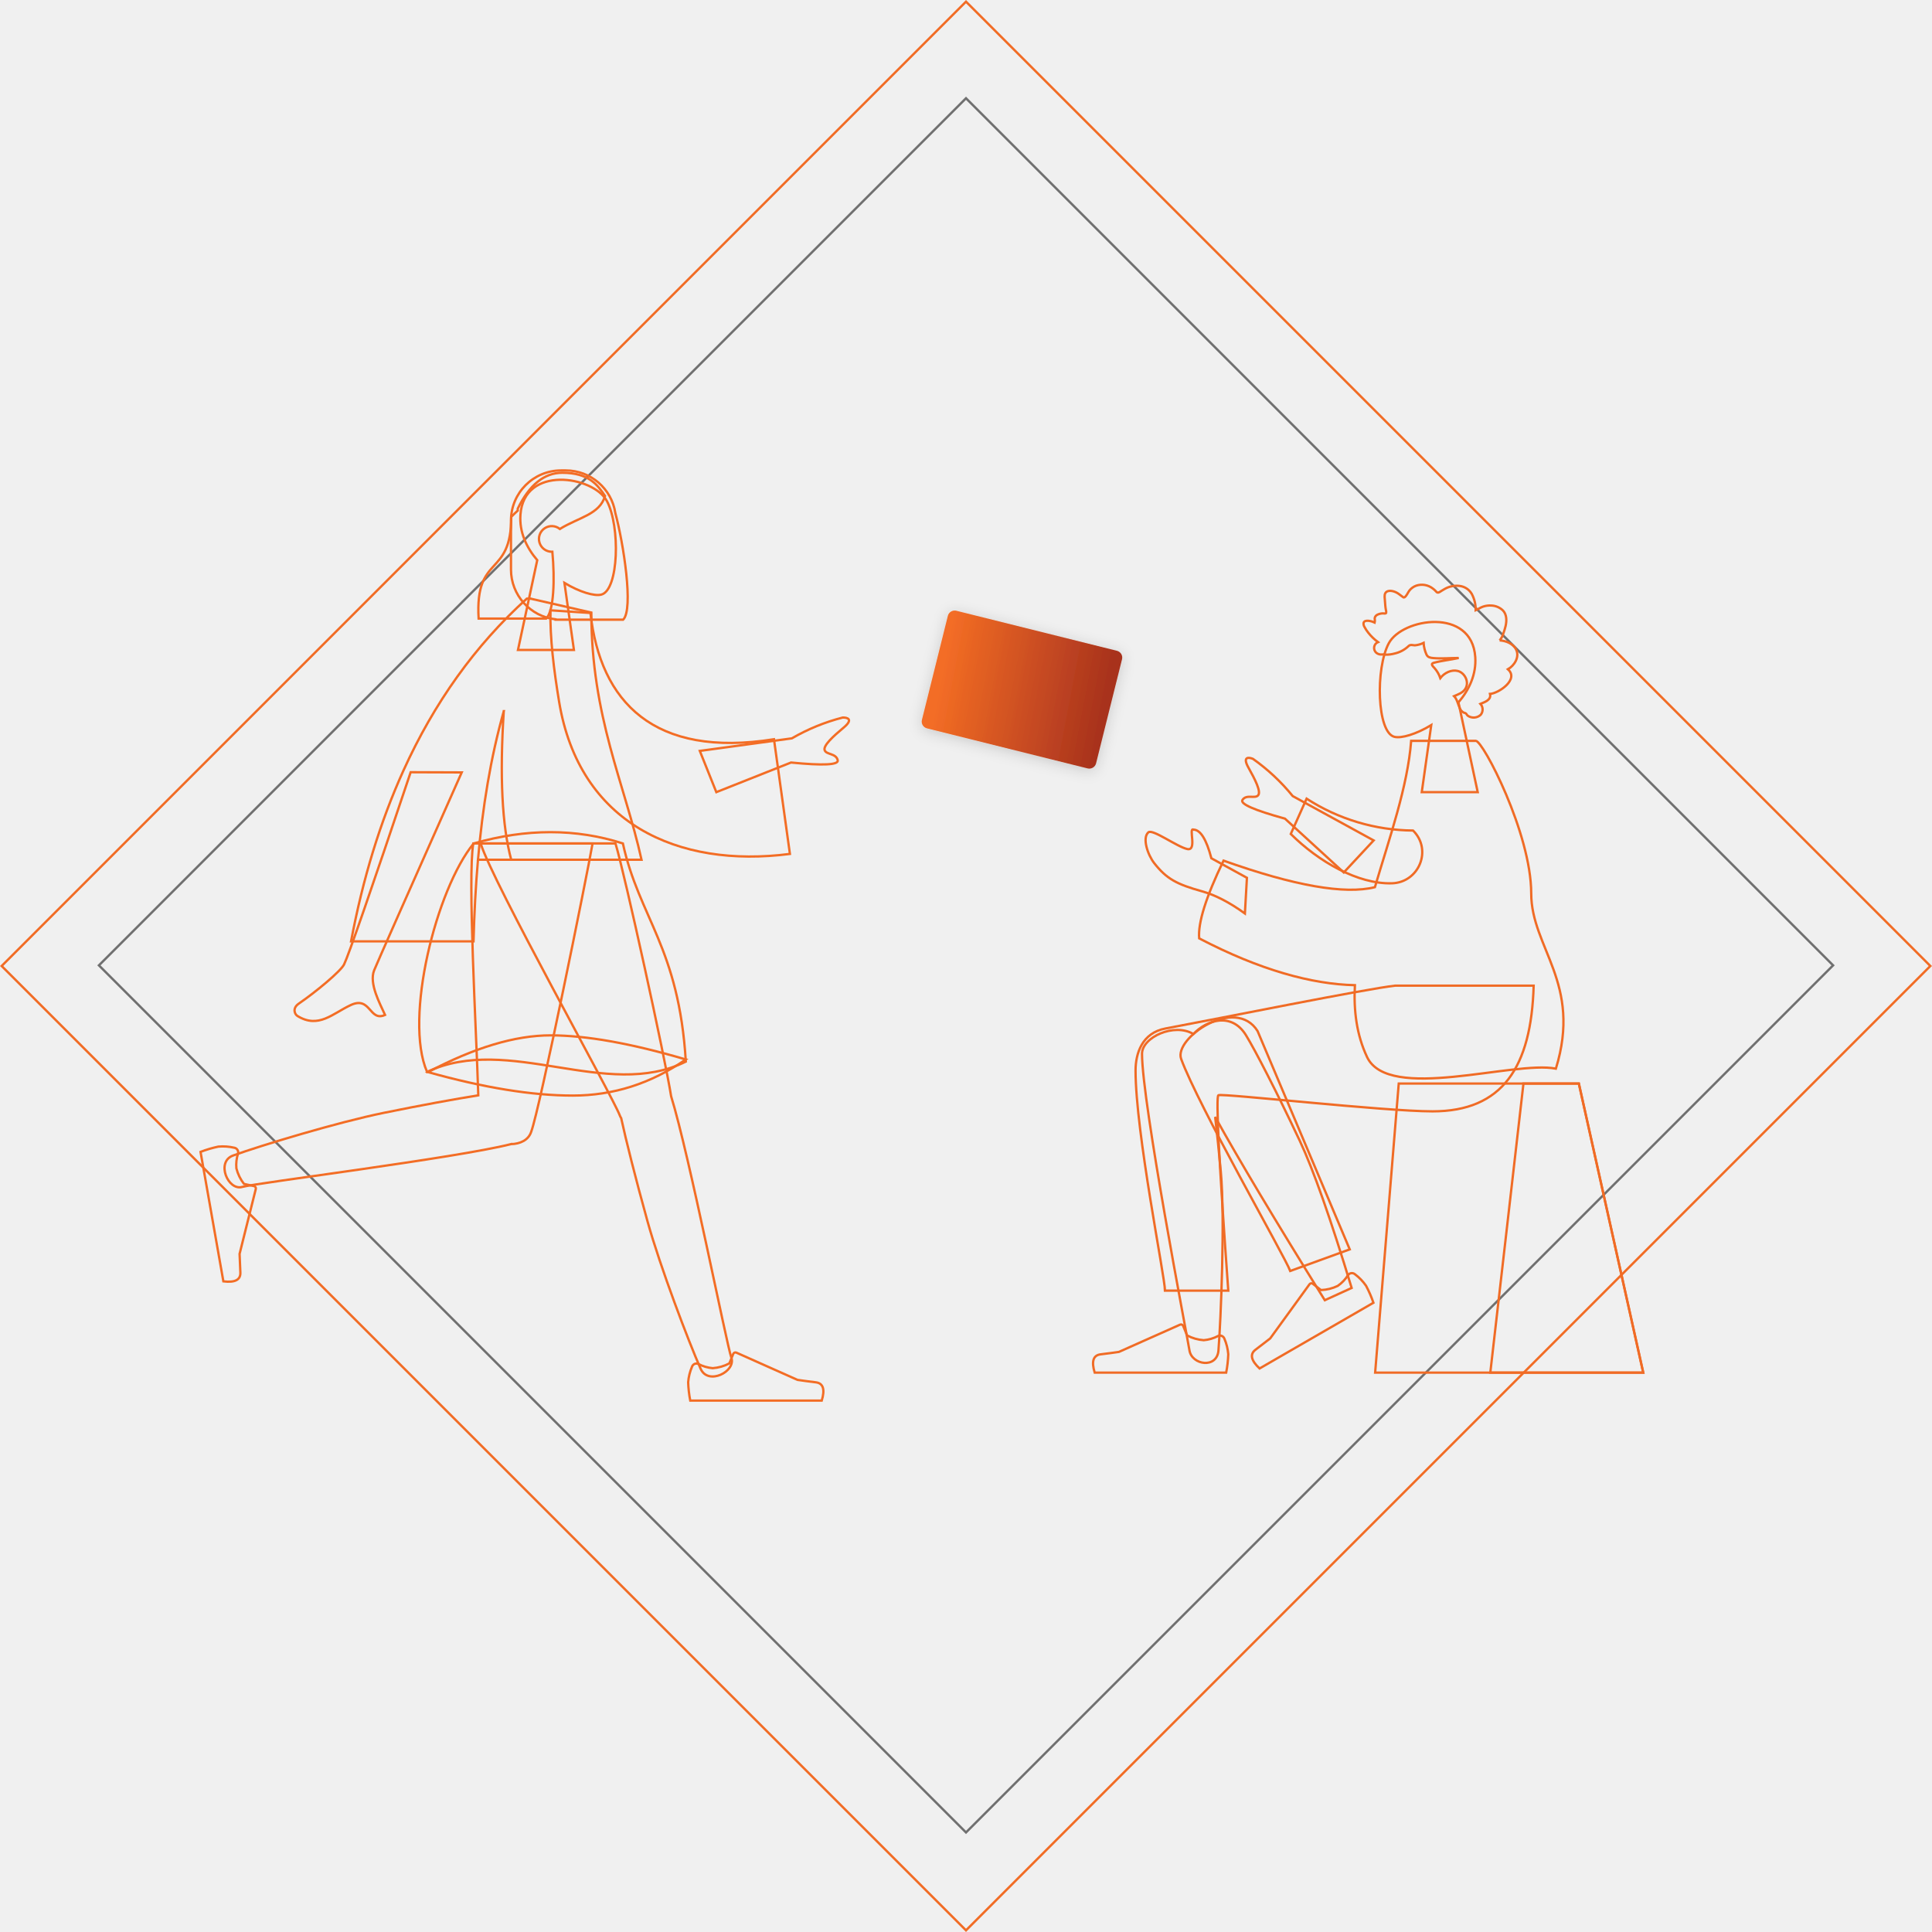
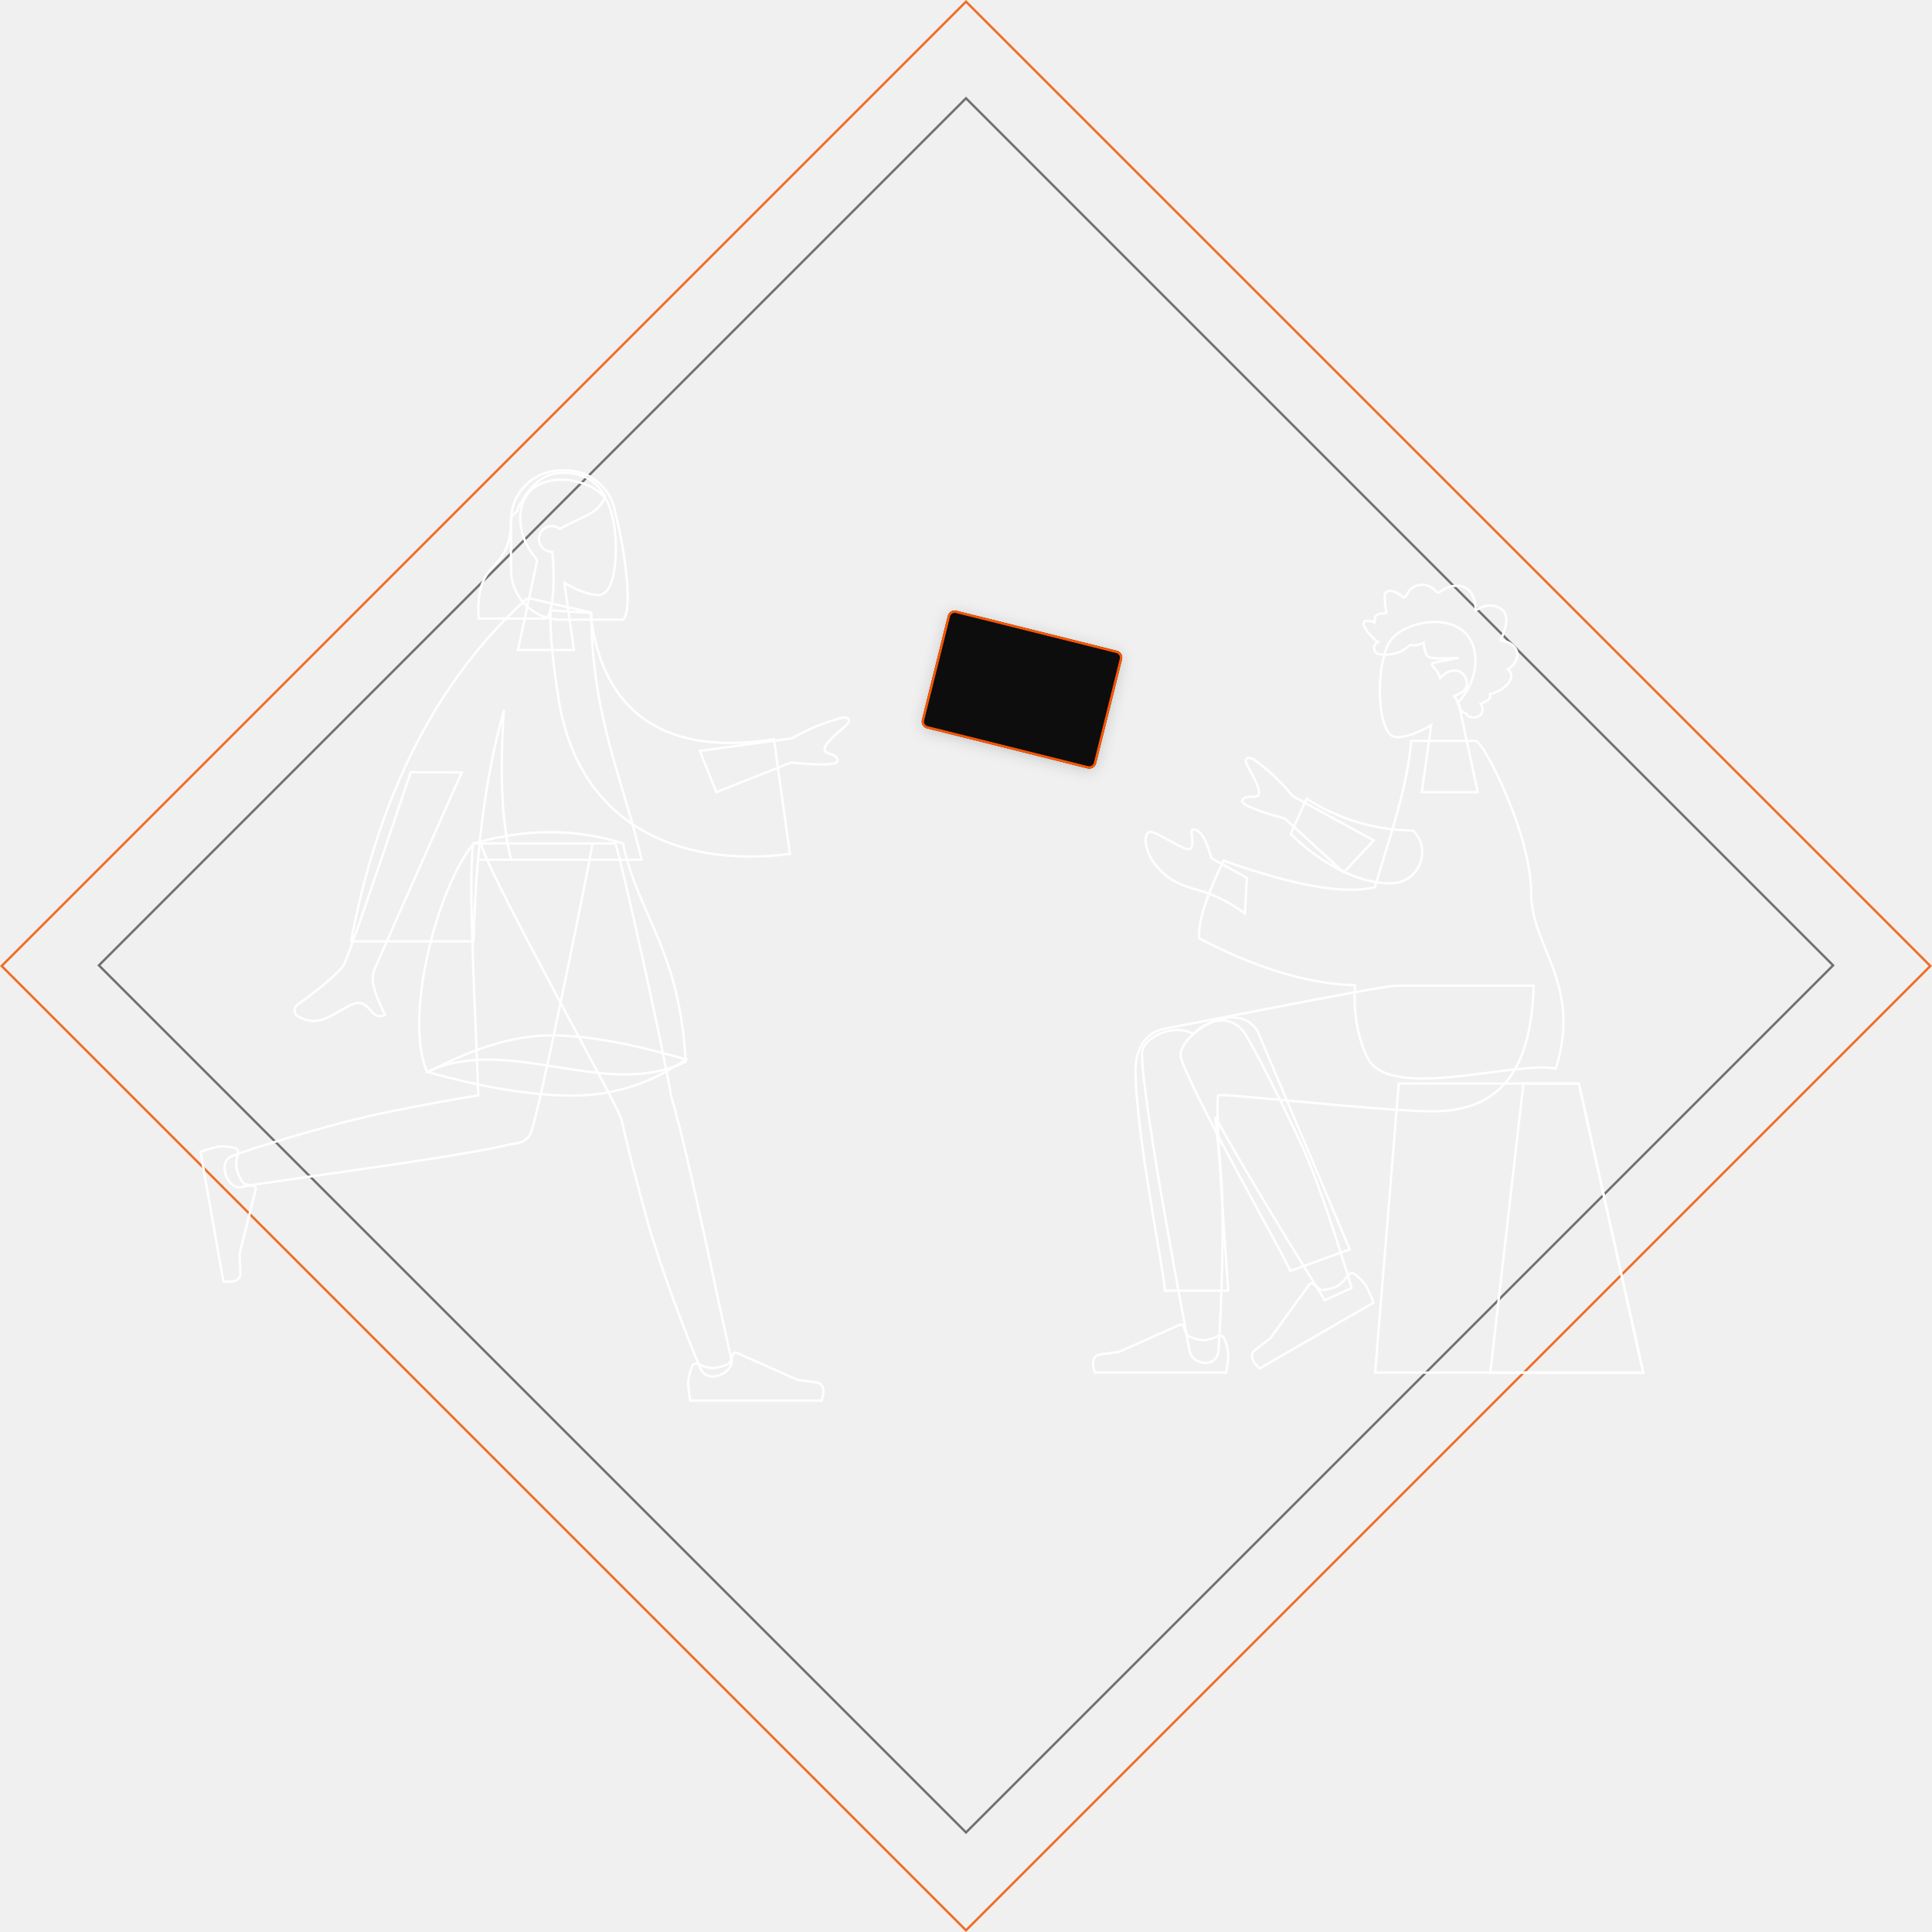
<svg xmlns="http://www.w3.org/2000/svg" width="828.729" height="828.729" viewBox="0 0 828.729 828.729">
  <defs>
-     <linearGradient id="linear-gradient" x1="0.043" y1="0.479" x2="0.969" y2="0.445" gradientUnits="objectBoundingBox">
-       <stop offset="0" stop-color="#f36d25" />
-       <stop offset="1" stop-color="#a8321e" />
-     </linearGradient>
    <filter id="Rectangle_10" x="385.718" y="253.25" width="105.293" height="87.083" filterUnits="userSpaceOnUse">
      <feOffset dy="1" input="SourceAlpha" />
      <feGaussianBlur stdDeviation="3" result="blur" />
      <feFlood flood-opacity="0.161" />
      <feComposite operator="in" in2="blur" />
      <feComposite in="SourceGraphic" />
    </filter>
  </defs>
  <g id="Group_20" data-name="Group 20" transform="translate(-59.135 -533.208)">
    <g id="Rectangle_11" data-name="Rectangle 11" transform="translate(473.5 574.647) rotate(45)" fill="none" stroke="#707070" stroke-width="1">
      <rect width="527" height="527" stroke="none" />
      <rect x="0.5" y="0.5" width="526" height="526" fill="none" />
    </g>
    <g id="Rectangle_12" data-name="Rectangle 12" transform="translate(473.5 533.208) rotate(45)" fill="none" stroke="#f16c25" stroke-width="1">
      <rect width="586" height="586" stroke="none" />
      <rect x="0.5" y="0.5" width="585" height="585" fill="none" />
    </g>
    <g id="Group_19" data-name="Group 19" transform="translate(126 -113)">
      <g id="Group_15" data-name="Group 15" transform="translate(-8 844)">
        <g id="humaaans_sitting-2" data-name="humaaans/sitting-2" transform="translate(371 14)">
          <g id="A-Human_Sitting" data-name="A-Human/Sitting" transform="translate(340 24) rotate(180)">
            <g id="Head_Front_Rad" data-name="Head/Front/Rad" transform="translate(82)">
              <g id="Head" transform="translate(54 -31)">
-                 <path id="Path_46" data-name="Path 46" d="M8.262-34.49C3.654-29.081.536-22.453,1.057-15.025c1.5,21.4,31.292,16.693,37.087,5.892s5.106-38.2-2.383-40.13c-2.987-.77-9.349,1.116-15.825,5.019L24-73H0Z" fill="none" stroke="#f06b25" stroke-width="1" fill-rule="evenodd" />
+                 <path id="Path_46" data-name="Path 46" d="M8.262-34.49C3.654-29.081.536-22.453,1.057-15.025c1.5,21.4,31.292,16.693,37.087,5.892s5.106-38.2-2.383-40.13c-2.987-.77-9.349,1.116-15.825,5.019L24-73H0Z" fill="none" stroke="#fff" stroke-width="1" fill-rule="evenodd" />
              </g>
-               <path id="hair" d="M95.407,38.9A7.5,7.5,0,0,0,96.97,36a29.388,29.388,0,0,0,1-3.3c.5-2.249.509-4.836-1.1-6.582a7.548,7.548,0,0,0-5-2.165,9.187,9.187,0,0,0-3.545.449c-1.129.371-2.1,1.111-3.2,1.57a14.306,14.306,0,0,0-1.687-7.03,7.008,7.008,0,0,0-5.218-3.4,10.347,10.347,0,0,0-6.357,1.28c-.494.267-.984.547-1.453.865a4.071,4.071,0,0,1-1.261.693c-.513.121-.768-.176-1.1-.55a8.368,8.368,0,0,0-1.3-1.168,7.647,7.647,0,0,0-7.155-1.23,6.649,6.649,0,0,0-2.917,2.109c-.666.873-1.14,2.258-2.059,2.866-.39.258-.665-.084-1.02-.337-.533-.38-1.042-.8-1.581-1.169a7.242,7.242,0,0,0-2.457-1.111c-1.286-.3-3.064-.228-3.432,1.457a6.954,6.954,0,0,0,.012,1.947c.061.876.125,1.751.2,2.625a18.954,18.954,0,0,0,.256,1.957,2.863,2.863,0,0,1,.127,1.343c-.186.435-1.046.188-1.413.2a5.582,5.582,0,0,0-2.124.467,2.286,2.286,0,0,0-1.285,1.189,2.136,2.136,0,0,0-.036,1.118,3.335,3.335,0,0,1-.068,1.147c-.974-.48-4.349-1.545-4.774.2a2.731,2.731,0,0,0,.426,1.728,14.978,14.978,0,0,0,1.573,2.395,21.412,21.412,0,0,0,4.19,4.065,2.746,2.746,0,0,0-.716,4.6,3.4,3.4,0,0,0,2.5.724,5.525,5.525,0,0,1,1.033-.082,2.47,2.47,0,0,0,.468.158,13.928,13.928,0,0,0,3.832-.486,12.636,12.636,0,0,0,5.844-3.056,1.8,1.8,0,0,1,1.352-.621c.5.005,1,.143,1.5.156a10.791,10.791,0,0,0,3.761-1.048,14.189,14.189,0,0,0,1.232,5c.556,1.223,1.717,1.4,2.858,1.508,3.649.343,7.31-.04,10.963-.035-3.536.8-7.191,1.129-10.7,2.069-1.584.425-.375,1.493.3,2.233a12.87,12.87,0,0,1,2.52,4.32c1.73-2.255,4.788-3.741,7.5-3.048,2.993.765,5.1,4.813,3.187,7.723-1.111,1.689-3.118,2.341-4.788,3.067,1.3,1.354,1.618,3.354,2.4,5.039a3.606,3.606,0,0,0,1.794,2.06,2.1,2.1,0,0,1,.947.377c.313.323.387.684.786.961a4.434,4.434,0,0,0,5.494-.423,3.586,3.586,0,0,0-.122-4.7c1.7-.708,4.791-1.618,4.116-4.263,3.679-.244,12.611-6.211,7.674-10.571,2.71-1.531,5.2-5.274,3.459-8.574-1.34-2.541-4.457-3.676-7.015-3.811" transform="translate(140) rotate(180)" fill="none" stroke="#f06b25" stroke-width="1" fill-rule="evenodd" />
+               <path id="hair" d="M95.407,38.9A7.5,7.5,0,0,0,96.97,36a29.388,29.388,0,0,0,1-3.3c.5-2.249.509-4.836-1.1-6.582a7.548,7.548,0,0,0-5-2.165,9.187,9.187,0,0,0-3.545.449c-1.129.371-2.1,1.111-3.2,1.57a14.306,14.306,0,0,0-1.687-7.03,7.008,7.008,0,0,0-5.218-3.4,10.347,10.347,0,0,0-6.357,1.28c-.494.267-.984.547-1.453.865a4.071,4.071,0,0,1-1.261.693c-.513.121-.768-.176-1.1-.55a8.368,8.368,0,0,0-1.3-1.168,7.647,7.647,0,0,0-7.155-1.23,6.649,6.649,0,0,0-2.917,2.109c-.666.873-1.14,2.258-2.059,2.866-.39.258-.665-.084-1.02-.337-.533-.38-1.042-.8-1.581-1.169a7.242,7.242,0,0,0-2.457-1.111c-1.286-.3-3.064-.228-3.432,1.457a6.954,6.954,0,0,0,.012,1.947c.061.876.125,1.751.2,2.625a18.954,18.954,0,0,0,.256,1.957,2.863,2.863,0,0,1,.127,1.343c-.186.435-1.046.188-1.413.2a5.582,5.582,0,0,0-2.124.467,2.286,2.286,0,0,0-1.285,1.189,2.136,2.136,0,0,0-.036,1.118,3.335,3.335,0,0,1-.068,1.147c-.974-.48-4.349-1.545-4.774.2a2.731,2.731,0,0,0,.426,1.728,14.978,14.978,0,0,0,1.573,2.395,21.412,21.412,0,0,0,4.19,4.065,2.746,2.746,0,0,0-.716,4.6,3.4,3.4,0,0,0,2.5.724,5.525,5.525,0,0,1,1.033-.082,2.47,2.47,0,0,0,.468.158,13.928,13.928,0,0,0,3.832-.486,12.636,12.636,0,0,0,5.844-3.056,1.8,1.8,0,0,1,1.352-.621c.5.005,1,.143,1.5.156a10.791,10.791,0,0,0,3.761-1.048,14.189,14.189,0,0,0,1.232,5c.556,1.223,1.717,1.4,2.858,1.508,3.649.343,7.31-.04,10.963-.035-3.536.8-7.191,1.129-10.7,2.069-1.584.425-.375,1.493.3,2.233a12.87,12.87,0,0,1,2.52,4.32c1.73-2.255,4.788-3.741,7.5-3.048,2.993.765,5.1,4.813,3.187,7.723-1.111,1.689-3.118,2.341-4.788,3.067,1.3,1.354,1.618,3.354,2.4,5.039a3.606,3.606,0,0,0,1.794,2.06,2.1,2.1,0,0,1,.947.377c.313.323.387.684.786.961a4.434,4.434,0,0,0,5.494-.423,3.586,3.586,0,0,0-.122-4.7c1.7-.708,4.791-1.618,4.116-4.263,3.679-.244,12.611-6.211,7.674-10.571,2.71-1.531,5.2-5.274,3.459-8.574-1.34-2.541-4.457-3.676-7.015-3.811" transform="translate(140) rotate(180)" fill="none" stroke="#fff" stroke-width="1" fill-rule="evenodd" />
            </g>
            <g id="Bottom_Sitting_Skinny-Jeans-1" data-name="Bottom/Sitting/Skinny-Jeans-1" transform="translate(0 -187)">
              <g id="Objects_Seat_Cube" data-name="Objects/Seat/Cube" transform="translate(10 -42)">
                <g id="Seat" transform="translate(55)">
-                   <path id="Seat-Stuff" d="M27.623,0h77.255L115-124H0Z" fill="none" stroke="#f06b25" stroke-width="1" fill-rule="evenodd" />
-                   <path id="Seat-Stuff-2" data-name="Seat-Stuff" d="M27.623,0h23.76L65.6-124H0Z" fill="none" stroke="#f06b25" stroke-width="1" fill-rule="evenodd" />
+                   <path id="Seat-Stuff" d="M27.623,0h77.255L115-124H0Z" fill="none" stroke="#fff" stroke-width="1" fill-rule="evenodd" />
+                   <path id="Seat-Stuff-2" data-name="Seat-Stuff" d="M27.623,0h23.76L65.6-124H0Z" fill="none" stroke="#fff" stroke-width="1" fill-rule="evenodd" />
                </g>
              </g>
-               <path id="Skin" d="M257.953-20.756c8.237,4.946,22.056-1.409,22.047-8.482-.028-21.164-19.343-120.913-20.352-127.218s-11.812-7.971-12.441-.021c-1,12.651-2.861,56.444-1,76.715.768,8.367,1.6,16.336,2.41,23.445q-15.2-27.455-47.024-78.616l-11.517,5.262q13.565,44.694,22.247,63.106c9.91,21.017,19.2,39.015,23.113,45.354C241.588-11.24,252.3-14.719,257.953-20.756Z" fill="none" stroke="#f06b25" stroke-width="1" fill-rule="evenodd" />
-               <path id="LegLower" d="M208.819-123.34l5.118,101.51c3.688,17.552,34.907,9.406,34.894,0-.029-21.355-12.857-95.127-12.866-101.489Z" transform="translate(36.859 74.197) rotate(-20)" fill="none" stroke="#f06b25" stroke-width="1" fill-rule="evenodd" />
+               <path id="Skin" d="M257.953-20.756c8.237,4.946,22.056-1.409,22.047-8.482-.028-21.164-19.343-120.913-20.352-127.218s-11.812-7.971-12.441-.021c-1,12.651-2.861,56.444-1,76.715.768,8.367,1.6,16.336,2.41,23.445q-15.2-27.455-47.024-78.616l-11.517,5.262q13.565,44.694,22.247,63.106c9.91,21.017,19.2,39.015,23.113,45.354C241.588-11.24,252.3-14.719,257.953-20.756Z" fill="none" stroke="#fff" stroke-width="1" fill-rule="evenodd" />
+               <path id="LegLower" d="M208.819-123.34l5.118,101.51c3.688,17.552,34.907,9.406,34.894,0-.029-21.355-12.857-95.127-12.866-101.489Z" transform="translate(36.859 74.197) rotate(-20)" fill="none" stroke="#fff" stroke-width="1" fill-rule="evenodd" />
              <g id="Accessories_Shoe_Flat-Sneaker" data-name="Accessories/Shoe/Flat-Sneaker" transform="matrix(0.866, -0.5, 0.5, 0.866, 199.086, -100.429)">
-                 <path id="shoe" d="M2.678-25.4A21.472,21.472,0,0,1,1-32.106,50.177,50.177,0,0,1,1.9-40H58.3q2.2,7.268-2.538,7.848T47.9-31.106L21.68-19.419a1,1,0,0,1-1.321-.506l-.011-.026-1.685-4.088a17.984,17.984,0,0,0-7.127-2.046,16.139,16.139,0,0,0-6.152,1.8h0a2,2,0,0,1-2.652-.985Q2.7-25.335,2.678-25.4Z" fill="none" stroke="#f06b25" stroke-width="1" fill-rule="evenodd" />
+                 <path id="shoe" d="M2.678-25.4A21.472,21.472,0,0,1,1-32.106,50.177,50.177,0,0,1,1.9-40H58.3q2.2,7.268-2.538,7.848T47.9-31.106L21.68-19.419a1,1,0,0,1-1.321-.506l-.011-.026-1.685-4.088a17.984,17.984,0,0,0-7.127-2.046,16.139,16.139,0,0,0-6.152,1.8h0a2,2,0,0,1-2.652-.985Q2.7-25.335,2.678-25.4Z" fill="none" stroke="#fff" stroke-width="1" fill-rule="evenodd" />
              </g>
              <g id="Accessories_Shoe_Flat-Sneaker-2" data-name="Accessories/Shoe/Flat-Sneaker" transform="translate(242 -126)">
-                 <path id="shoe-2" data-name="shoe" d="M2.678-25.4A21.472,21.472,0,0,1,1-32.106,50.177,50.177,0,0,1,1.9-40H58.3q2.2,7.268-2.538,7.848T47.9-31.106L21.68-19.419a1,1,0,0,1-1.321-.506l-.011-.026-1.685-4.088a17.984,17.984,0,0,0-7.127-2.046,16.139,16.139,0,0,0-6.152,1.8h0a2,2,0,0,1-2.652-.985Q2.7-25.335,2.678-25.4Z" fill="none" stroke="#f06b25" stroke-width="1" fill-rule="evenodd" />
+                 <path id="shoe-2" data-name="shoe" d="M2.678-25.4A21.472,21.472,0,0,1,1-32.106,50.177,50.177,0,0,1,1.9-40H58.3q2.2,7.268-2.538,7.848T47.9-31.106L21.68-19.419a1,1,0,0,1-1.321-.506l-.011-.026-1.685-4.088a17.984,17.984,0,0,0-7.127-2.046,16.139,16.139,0,0,0-6.152,1.8h0a2,2,0,0,1-2.652-.985Q2.7-25.335,2.678-25.4Z" fill="none" stroke="#fff" stroke-width="1" fill-rule="evenodd" />
              </g>
-               <path id="Leg-and-Butt" d="M282.77-36.433c0-26.567-12.617-88.537-12.625-94.387L243-130.841Q248.96-47.9,247.227-47c-1.733.894-71.051-6.921-91.84-6.921C125.408-53.925,113.006-35.02,112,0h59.386c12.092-1.294,75.162-14.015,98.586-18.388C280-20.261,282.77-29.115,282.77-36.433Z" fill="none" stroke="#f06b25" stroke-width="1" fill-rule="evenodd" />
+               <path id="Leg-and-Butt" d="M282.77-36.433c0-26.567-12.617-88.537-12.625-94.387L243-130.841Q248.96-47.9,247.227-47c-1.733.894-71.051-6.921-91.84-6.921C125.408-53.925,113.006-35.02,112,0h59.386c12.092-1.294,75.162-14.015,98.586-18.388C280-20.261,282.77-29.115,282.77-36.433Z" fill="none" stroke="#fff" stroke-width="1" fill-rule="evenodd" />
            </g>
            <g id="Body_Pointing-Forward" data-name="Body/Pointing-Forward" transform="translate(22 -82)">
-               <path id="Skin-2" data-name="Skin" d="M158.638-42.7l34.71,19.01A85.863,85.863,0,0,0,210.409-7.72c1.712.715,4.705,1.147,1.906-3.822s-5.521-10.321-4.094-11.852,4.983.608,6.684-1.936q1.7-2.543-18.228-8.036L171.456-56.458ZM213-58.74l15.247,8.376q3.209,12.21,7.672,12.287c2.286,1.063-1.695-9.223,2.638-8.331s14.908,8.757,16.73,7.16c2.7-2.363.292-9.617-2.54-13.225-5.293-6.745-9.676-9.051-20.508-12.071q-8.5-2.369-18.37-9.5Z" fill="none" stroke="#f06b25" stroke-width="1" fill-rule="evenodd" />
-               <path id="Sleeve" d="M142.858-34.75A85.286,85.286,0,0,1,190.1-28.386l4.34-16.026c-13.638-9.829-31.731-16.814-46.156-14.112C136.92-56.4,133.272-41.66,142.858-34.75Z" transform="translate(-4.801 -26.491) rotate(9)" fill="none" stroke="#f06b25" stroke-width="1" fill-rule="evenodd" />
-               <path id="Clothes" d="M158.1-62.761q19.36-4.828,64.932,11.388,11.3-23.385,10.451-33.344c-26.062-13.614-48.4-19.684-66.8-20.084.585-10.92-.744-21.31-5.209-30.8-9.179-19.518-62.929-1.442-81-5C69.155-103.851,91.038-88.914,91.056-65.4,91.075-39.642,111.754,0,114.8,0h27.747C144.075-19.669,151.78-41.346,158.1-62.761Z" fill="none" stroke="#f06b25" stroke-width="1" fill-rule="evenodd" />
+               <path id="Skin-2" data-name="Skin" d="M158.638-42.7l34.71,19.01A85.863,85.863,0,0,0,210.409-7.72c1.712.715,4.705,1.147,1.906-3.822s-5.521-10.321-4.094-11.852,4.983.608,6.684-1.936q1.7-2.543-18.228-8.036L171.456-56.458ZM213-58.74l15.247,8.376q3.209,12.21,7.672,12.287c2.286,1.063-1.695-9.223,2.638-8.331s14.908,8.757,16.73,7.16c2.7-2.363.292-9.617-2.54-13.225-5.293-6.745-9.676-9.051-20.508-12.071q-8.5-2.369-18.37-9.5Z" fill="none" stroke="#fff" stroke-width="1" fill-rule="evenodd" />
+               <path id="Sleeve" d="M142.858-34.75A85.286,85.286,0,0,1,190.1-28.386l4.34-16.026c-13.638-9.829-31.731-16.814-46.156-14.112C136.92-56.4,133.272-41.66,142.858-34.75Z" transform="translate(-4.801 -26.491) rotate(9)" fill="none" stroke="#fff" stroke-width="1" fill-rule="evenodd" />
+               <path id="Clothes" d="M158.1-62.761q19.36-4.828,64.932,11.388,11.3-23.385,10.451-33.344c-26.062-13.614-48.4-19.684-66.8-20.084.585-10.92-.744-21.31-5.209-30.8-9.179-19.518-62.929-1.442-81-5C69.155-103.851,91.038-88.914,91.056-65.4,91.075-39.642,111.754,0,114.8,0h27.747C144.075-19.669,151.78-41.346,158.1-62.761Z" fill="none" stroke="#fff" stroke-width="1" fill-rule="evenodd" />
            </g>
          </g>
        </g>
        <g transform="matrix(1, 0, 0, 1, -58.86, -197.79)" filter="url(#Rectangle_10)">
-           <rect id="Rectangle_10-2" data-name="Rectangle 10" width="77" height="52" rx="3" transform="translate(407.3 261.25) rotate(14)" fill="url(#linear-gradient)" />
+           <g id="Rectangle_10-2" data-name="Rectangle 10" transform="translate(407.3 261.25) rotate(14)" fill="#0a0a0a" stroke="#fa5700" stroke-width="1">
+             <rect width="77" height="52" rx="3" stroke="none" />
+             <rect x="0.5" y="0.5" width="76" height="51" rx="2.5" fill="none" />
+           </g>
        </g>
        <g id="humaaans_standing-8" data-name="humaaans/standing-8" transform="translate(-12.681 -50)">
          <g id="A-Human_Standing" data-name="A-Human/Standing" transform="translate(40 27)">
            <g id="Head_Front_Long" data-name="Head/Front/Long" transform="translate(82)">
-               <path id="Hair-Back" d="M95.762,45.29c3.447,12.7,7.939,41.254,3.355,45.732h-29l-.009-.154A21.5,21.5,0,0,1,51,69.5v-21A21.5,21.5,0,0,1,72.5,27h2A21.505,21.505,0,0,1,95.762,45.29Z" fill="none" stroke="#f36d25" stroke-width="1" fill-rule="evenodd" />
+               <path id="Hair-Back" d="M95.762,45.29c3.447,12.7,7.939,41.254,3.355,45.732h-29l-.009-.154A21.5,21.5,0,0,1,51,69.5v-21A21.5,21.5,0,0,1,72.5,27h2A21.505,21.505,0,0,1,95.762,45.29Z" fill="none" stroke="#fff" stroke-width="1" fill-rule="evenodd" />
              <g id="Head-2" data-name="Head" transform="translate(54 31)">
-                 <path id="Path_47" data-name="Path 47" d="M8.262,34.49C3.654,29.081.536,22.453,1.057,15.025c1.5-21.4,31.292-16.693,37.087-5.892s5.106,38.2-2.383,40.13c-2.987.77-9.349-1.116-15.825-5.019L24,73H0Z" fill="none" stroke="#f36d25" stroke-width="1" fill-rule="evenodd" />
+                 <path id="Path_47" data-name="Path 47" d="M8.262,34.49C3.654,29.081.536,22.453,1.057,15.025c1.5-21.4,31.292-16.693,37.087-5.892s5.106,38.2-2.383,40.13c-2.987.77-9.349-1.116-15.825-5.019L24,73H0Z" fill="none" stroke="#fff" stroke-width="1" fill-rule="evenodd" />
              </g>
-               <path id="Hair-Front" d="M68.75,61.875c1.106,11.878.663,25.442-2.633,28.662h-29c-1.616-28.074,14-17.2,14-43.634.974-.951,1.894-1.893,2.8-2.7l-.032-.777Q61.421,28,73,28c11.58,0,15.235,5.388,18.347,9.963C89.022,45.948,79.99,47.132,71.966,52.11A5.5,5.5,0,1,0,68.5,61.88Q68.626,61.88,68.75,61.875Z" fill="none" stroke="#f36d25" stroke-width="1" fill-rule="evenodd" />
+               <path id="Hair-Front" d="M68.75,61.875c1.106,11.878.663,25.442-2.633,28.662h-29c-1.616-28.074,14-17.2,14-43.634.974-.951,1.894-1.893,2.8-2.7l-.032-.777Q61.421,28,73,28c11.58,0,15.235,5.388,18.347,9.963C89.022,45.948,79.99,47.132,71.966,52.11A5.5,5.5,0,1,0,68.5,61.88Q68.626,61.88,68.75,61.875Z" fill="none" stroke="#fff" stroke-width="1" fill-rule="evenodd" />
            </g>
            <g id="Bottom_Standing_Skirt" data-name="Bottom/Standing/Skirt" transform="translate(0 187)">
-               <path id="Skirt-Shadow" d="M97.408,98.088q35.984,10.065,62.092,10.065t48.5-15.5q-35.214-10.331-58-10.331T97.408,98.088Z" fill="none" stroke="#f36d25" stroke-width="1" fill-rule="evenodd" />
-               <path id="Leg" d="M180.267,117.824a5.657,5.657,0,0,1-.582-1.136C176.479,108.208,125.117,16.726,120,0h57.826c3.89,12.717,21.4,92.52,23.865,108.442,7.775,25.115,23.784,106.454,25.828,112.088,2.15,5.928-9.947,12.1-13.17,4.816-5.129-11.6-17.35-43.681-22.792-63.271C186.456,143.708,182.3,127.185,180.267,117.824Z" fill="none" stroke="#f36d25" stroke-width="1" fill-rule="evenodd" />
-               <path id="Leg-2" data-name="Leg" d="M132.957,128.994c-23.482,5.935-109.373,16.664-115.267,18.347-6.063,1.731-11.38-10.767-3.885-13.474,11.925-4.308,44.784-14.261,64.707-18.322,16.025-3.267,30.647-5.933,40.465-7.494-.832-27.577-4.634-93.757-2.142-108.05H168c-2.39,13.707-22.59,113.718-26.344,123.729-1.191,3.574-4.747,5.153-8.7,5.265Z" fill="none" stroke="#f36d25" stroke-width="1" fill-rule="evenodd" />
+               <path id="Skirt-Shadow" d="M97.408,98.088q35.984,10.065,62.092,10.065t48.5-15.5q-35.214-10.331-58-10.331T97.408,98.088Z" fill="none" stroke="#fff" stroke-width="1" fill-rule="evenodd" />
+               <path id="Leg" d="M180.267,117.824a5.657,5.657,0,0,1-.582-1.136C176.479,108.208,125.117,16.726,120,0h57.826c3.89,12.717,21.4,92.52,23.865,108.442,7.775,25.115,23.784,106.454,25.828,112.088,2.15,5.928-9.947,12.1-13.17,4.816-5.129-11.6-17.35-43.681-22.792-63.271C186.456,143.708,182.3,127.185,180.267,117.824Z" fill="none" stroke="#fff" stroke-width="1" fill-rule="evenodd" />
+               <path id="Leg-2" data-name="Leg" d="M132.957,128.994c-23.482,5.935-109.373,16.664-115.267,18.347-6.063,1.731-11.38-10.767-3.885-13.474,11.925-4.308,44.784-14.261,64.707-18.322,16.025-3.267,30.647-5.933,40.465-7.494-.832-27.577-4.634-93.757-2.142-108.05H168c-2.39,13.707-22.59,113.718-26.344,123.729-1.191,3.574-4.747,5.153-8.7,5.265Z" fill="none" stroke="#fff" stroke-width="1" fill-rule="evenodd" />
              <g id="Accessories_Shoe_Flat-Sneaker-3" data-name="Accessories/Shoe/Flat-Sneaker" transform="translate(38.9 123.49) rotate(80)">
-                 <path id="shoe-3" data-name="shoe" d="M2.678,25.4A21.472,21.472,0,0,0,1,32.106,50.177,50.177,0,0,0,1.9,40H58.3q2.2-7.268-2.538-7.848T47.9,31.106L21.68,19.419a1,1,0,0,0-1.321.506l-.011.026-1.685,4.088a17.984,17.984,0,0,1-7.127,2.046,16.139,16.139,0,0,1-6.152-1.8h0a2,2,0,0,0-2.652.985Q2.7,25.335,2.678,25.4Z" fill="none" stroke="#f36d25" stroke-width="1" fill-rule="evenodd" />
+                 <path id="shoe-3" data-name="shoe" d="M2.678,25.4A21.472,21.472,0,0,0,1,32.106,50.177,50.177,0,0,0,1.9,40H58.3q2.2-7.268-2.538-7.848T47.9,31.106L21.68,19.419a1,1,0,0,0-1.321.506l-.011.026-1.685,4.088a17.984,17.984,0,0,1-7.127,2.046,16.139,16.139,0,0,1-6.152-1.8h0a2,2,0,0,0-2.652.985Q2.7,25.335,2.678,25.4Z" fill="none" stroke="#fff" stroke-width="1" fill-rule="evenodd" />
              </g>
              <g id="Accessories_Shoe_Flat-Sneaker-4" data-name="Accessories/Shoe/Flat-Sneaker" transform="translate(208 199)">
-                 <path id="shoe-4" data-name="shoe" d="M2.678,25.4A21.472,21.472,0,0,0,1,32.106,50.177,50.177,0,0,0,1.9,40H58.3q2.2-7.268-2.538-7.848T47.9,31.106L21.68,19.419a1,1,0,0,0-1.321.506l-.011.026-1.685,4.088a17.984,17.984,0,0,1-7.127,2.046,16.139,16.139,0,0,1-6.152-1.8h0a2,2,0,0,0-2.652.985Q2.7,25.335,2.678,25.4Z" fill="none" stroke="#f36d25" stroke-width="1" fill-rule="evenodd" />
+                 <path id="shoe-4" data-name="shoe" d="M2.678,25.4A21.472,21.472,0,0,0,1,32.106,50.177,50.177,0,0,0,1.9,40H58.3q2.2-7.268-2.538-7.848T47.9,31.106L21.68,19.419a1,1,0,0,0-1.321.506l-.011.026-1.685,4.088a17.984,17.984,0,0,1-7.127,2.046,16.139,16.139,0,0,1-6.152-1.8h0a2,2,0,0,0-2.652.985Q2.7,25.335,2.678,25.4Z" fill="none" stroke="#fff" stroke-width="1" fill-rule="evenodd" />
              </g>
-               <path id="Skirt" d="M117,0q33.82-9.676,64,0c7,31.937,24.009,44.613,27,93.579-34,16.894-76-12.048-111,4.426C87,74.961,101,19.465,117,0Z" fill="none" stroke="#f36d25" stroke-width="1" fill-rule="evenodd" />
+               <path id="Skirt" d="M117,0q33.82-9.676,64,0c7,31.937,24.009,44.613,27,93.579-34,16.894-76-12.048-111,4.426C87,74.961,101,19.465,117,0Z" fill="none" stroke="#fff" stroke-width="1" fill-rule="evenodd" />
            </g>
            <g id="Body_Long-Sleeve" data-name="Body/Long-Sleeve" transform="translate(22 82)">
-               <path id="Skin-3" data-name="Skin" d="M192,65.311l39.483-5.386A86.07,86.07,0,0,1,253.281,51c1.867-.055,4.836.624.412,4.312s-8.913,7.768-8.125,9.736,4.9,1.236,5.584,4.263q.682,3.027-20.032.984L199.084,83ZM67.97,74.45l21.9.082q-36.017,81.051-37.559,84.874c-2.314,5.735,2.583,14.468,4.677,19.162-6.82,3.052-6.093-8.25-14.7-4.248-7.853,3.653-13.826,10.273-22.9,4.675-1.115-.688-2.338-3.28.616-5.3,7.358-5.045,17.961-13.875,19.393-16.781Q42.328,150.963,67.97,74.45Z" fill="none" stroke="#f36d25" stroke-width="1" fill-rule="evenodd" />
-               <path id="Clothes-Back" d="M123.474,9.669l17.179-.356C148.189,47,173.2,69.034,223.79,56.408l11.1,48.411c-47.4,10.391-91.133-5.126-104.3-56.344C127.188,35.216,124.2,21.368,123.474,9.669Z" transform="translate(5.788 -15.394) rotate(5)" fill="none" stroke="#f36d25" stroke-width="1" fill-rule="evenodd" />
-               <path id="Clothes-2" data-name="Clothes" d="M119.491.016l25.977,5.949C145.468,50.644,159.7,79.15,167,112H96.844c-.988,11.351-1.6,23.018-1.911,35H42.4c5.059-26.918,12.506-51.246,22.417-73.152Q84.665,29.981,117.776,0h1.7Z" fill="none" stroke="#f36d25" stroke-width="1" fill-rule="evenodd" />
-               <path id="Shade" d="M107.912,48.259Q105.2,90.021,111.1,112H96.844c1.958-22.486,5.412-43.733,11.069-63.741Z" fill="none" stroke="#f36d25" stroke-width="1" fill-rule="evenodd" />
+               <path id="Skin-3" data-name="Skin" d="M192,65.311l39.483-5.386A86.07,86.07,0,0,1,253.281,51c1.867-.055,4.836.624.412,4.312s-8.913,7.768-8.125,9.736,4.9,1.236,5.584,4.263q.682,3.027-20.032.984L199.084,83ZM67.97,74.45l21.9.082q-36.017,81.051-37.559,84.874c-2.314,5.735,2.583,14.468,4.677,19.162-6.82,3.052-6.093-8.25-14.7-4.248-7.853,3.653-13.826,10.273-22.9,4.675-1.115-.688-2.338-3.28.616-5.3,7.358-5.045,17.961-13.875,19.393-16.781Q42.328,150.963,67.97,74.45Z" fill="none" stroke="#fff" stroke-width="1" fill-rule="evenodd" />
+               <path id="Clothes-Back" d="M123.474,9.669l17.179-.356C148.189,47,173.2,69.034,223.79,56.408l11.1,48.411c-47.4,10.391-91.133-5.126-104.3-56.344C127.188,35.216,124.2,21.368,123.474,9.669Z" transform="translate(5.788 -15.394) rotate(5)" fill="none" stroke="#fff" stroke-width="1" fill-rule="evenodd" />
+               <path id="Clothes-2" data-name="Clothes" d="M119.491.016l25.977,5.949C145.468,50.644,159.7,79.15,167,112H96.844c-.988,11.351-1.6,23.018-1.911,35H42.4c5.059-26.918,12.506-51.246,22.417-73.152Q84.665,29.981,117.776,0h1.7Z" fill="none" stroke="#fff" stroke-width="1" fill-rule="evenodd" />
+               <path id="Shade" d="M107.912,48.259Q105.2,90.021,111.1,112H96.844c1.958-22.486,5.412-43.733,11.069-63.741Z" fill="none" stroke="#fff" stroke-width="1" fill-rule="evenodd" />
            </g>
          </g>
        </g>
      </g>
    </g>
  </g>
</svg>
